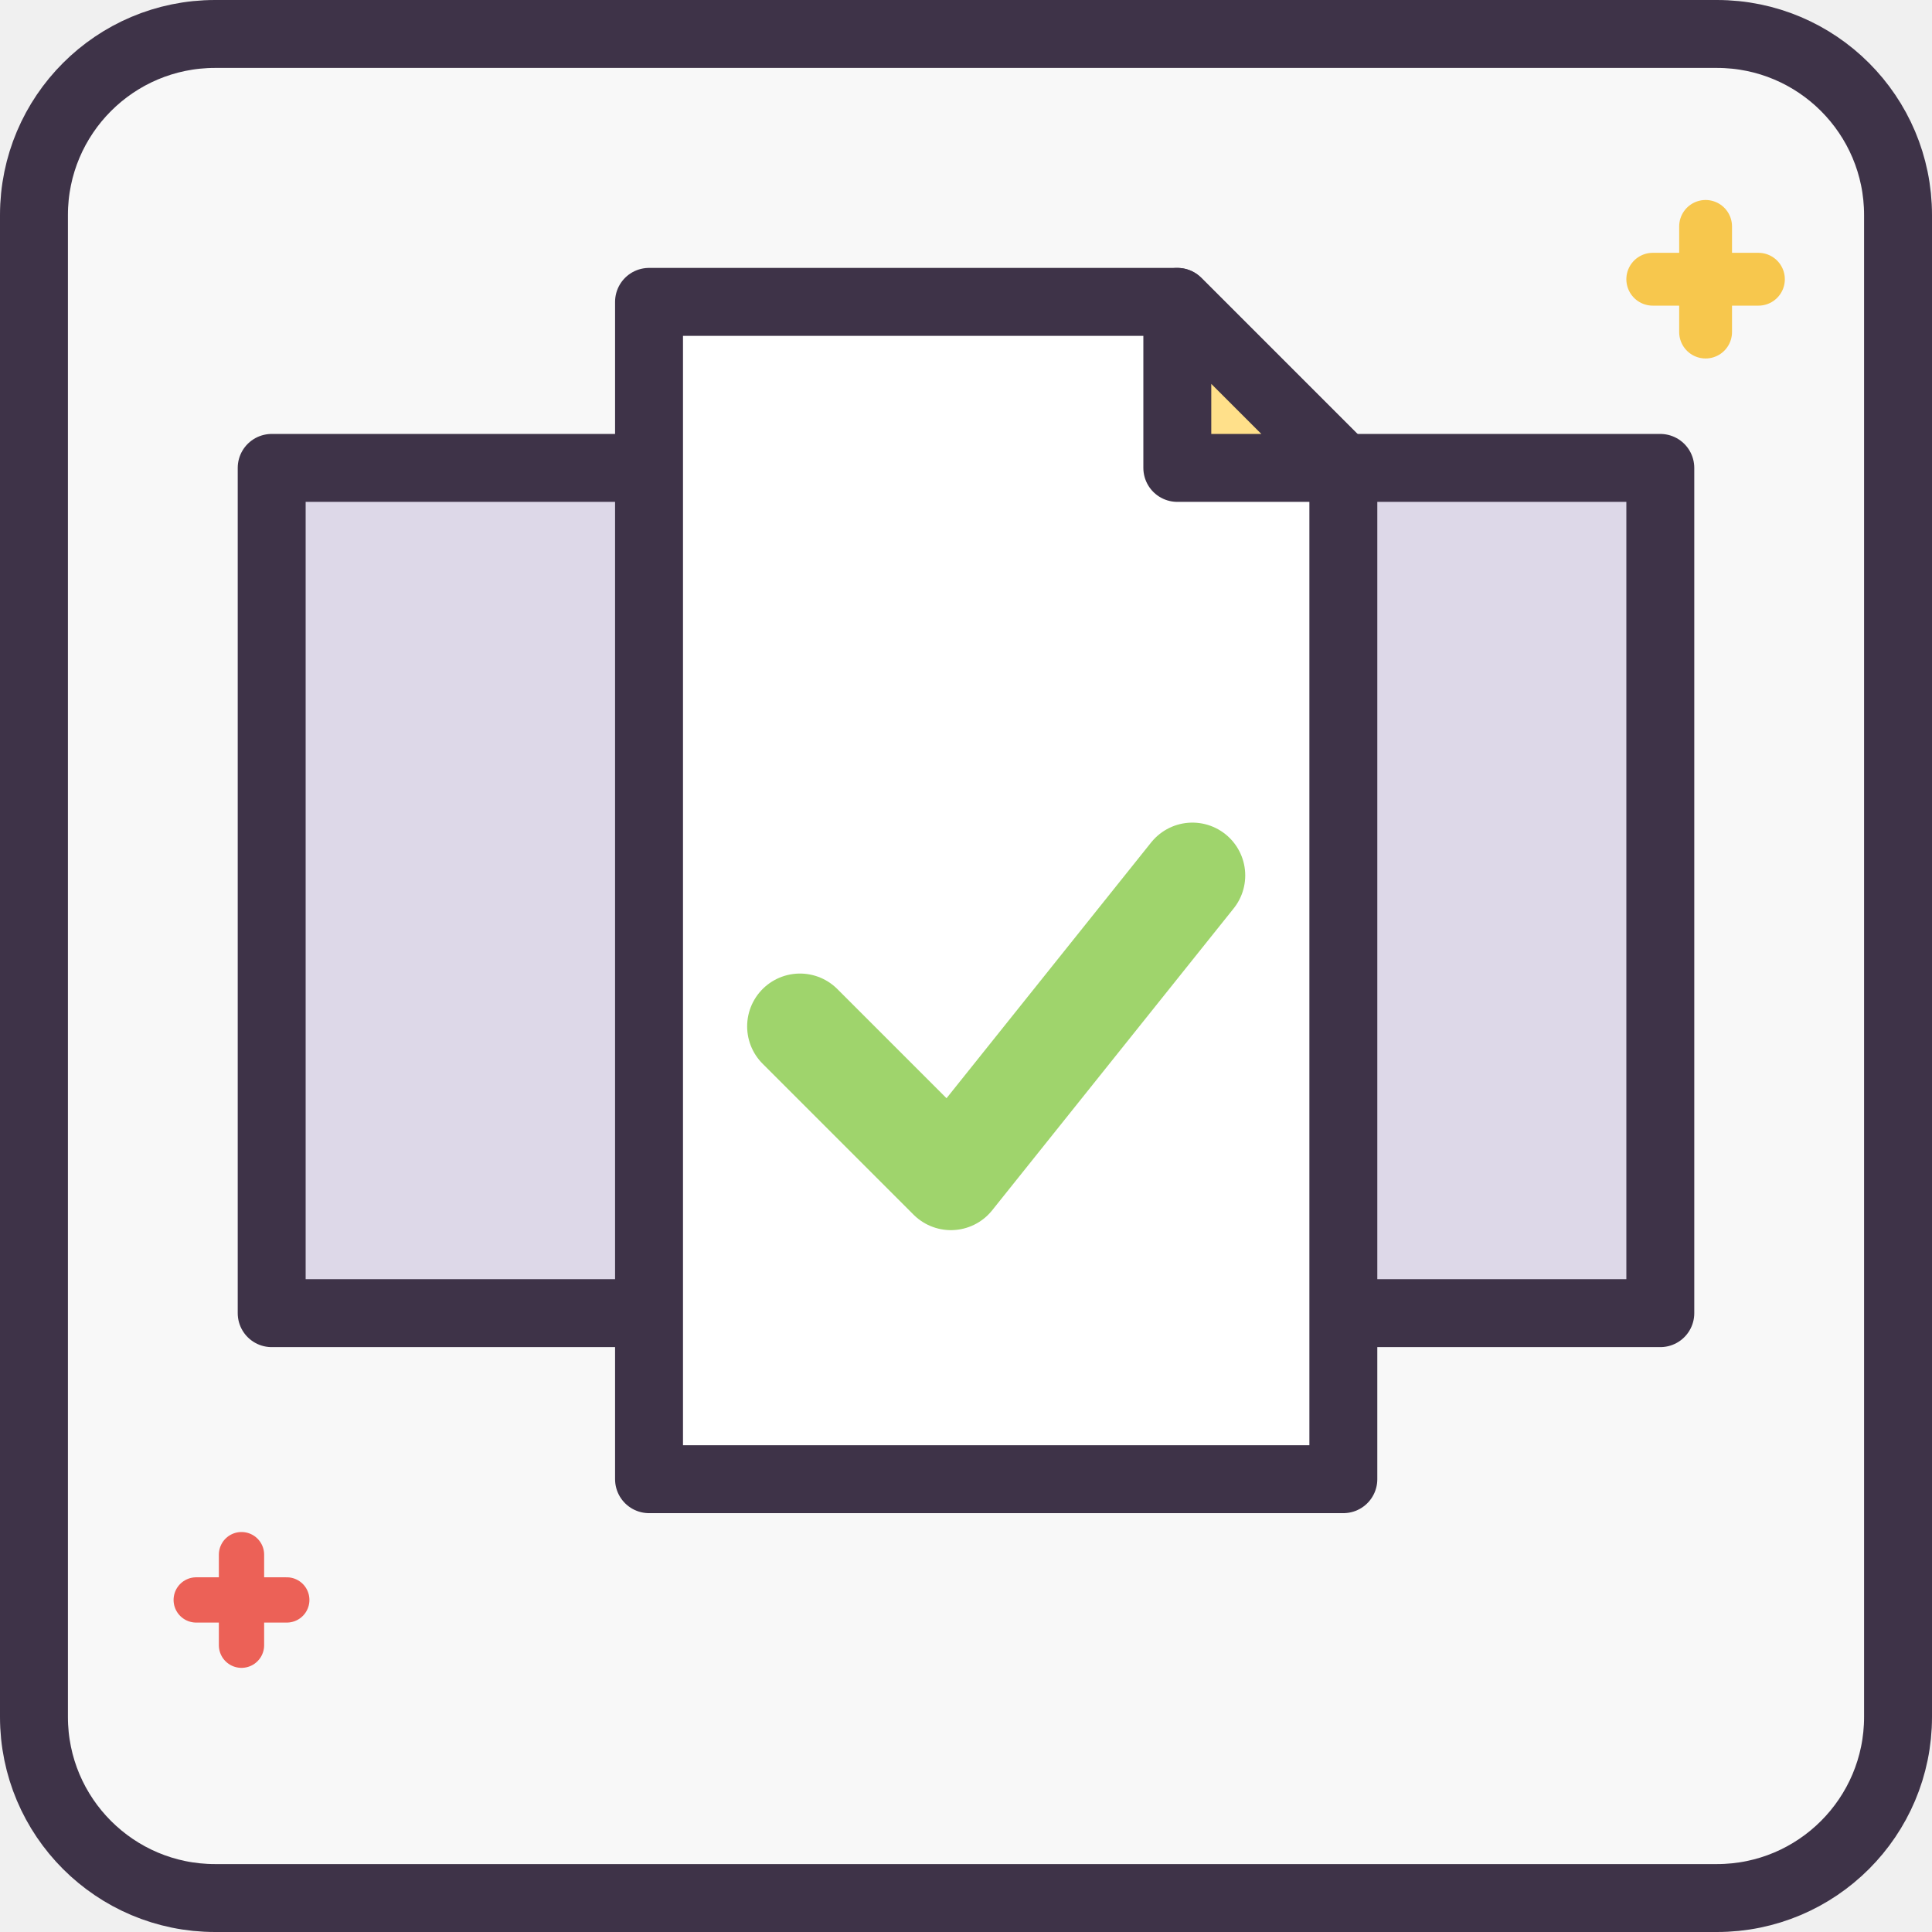
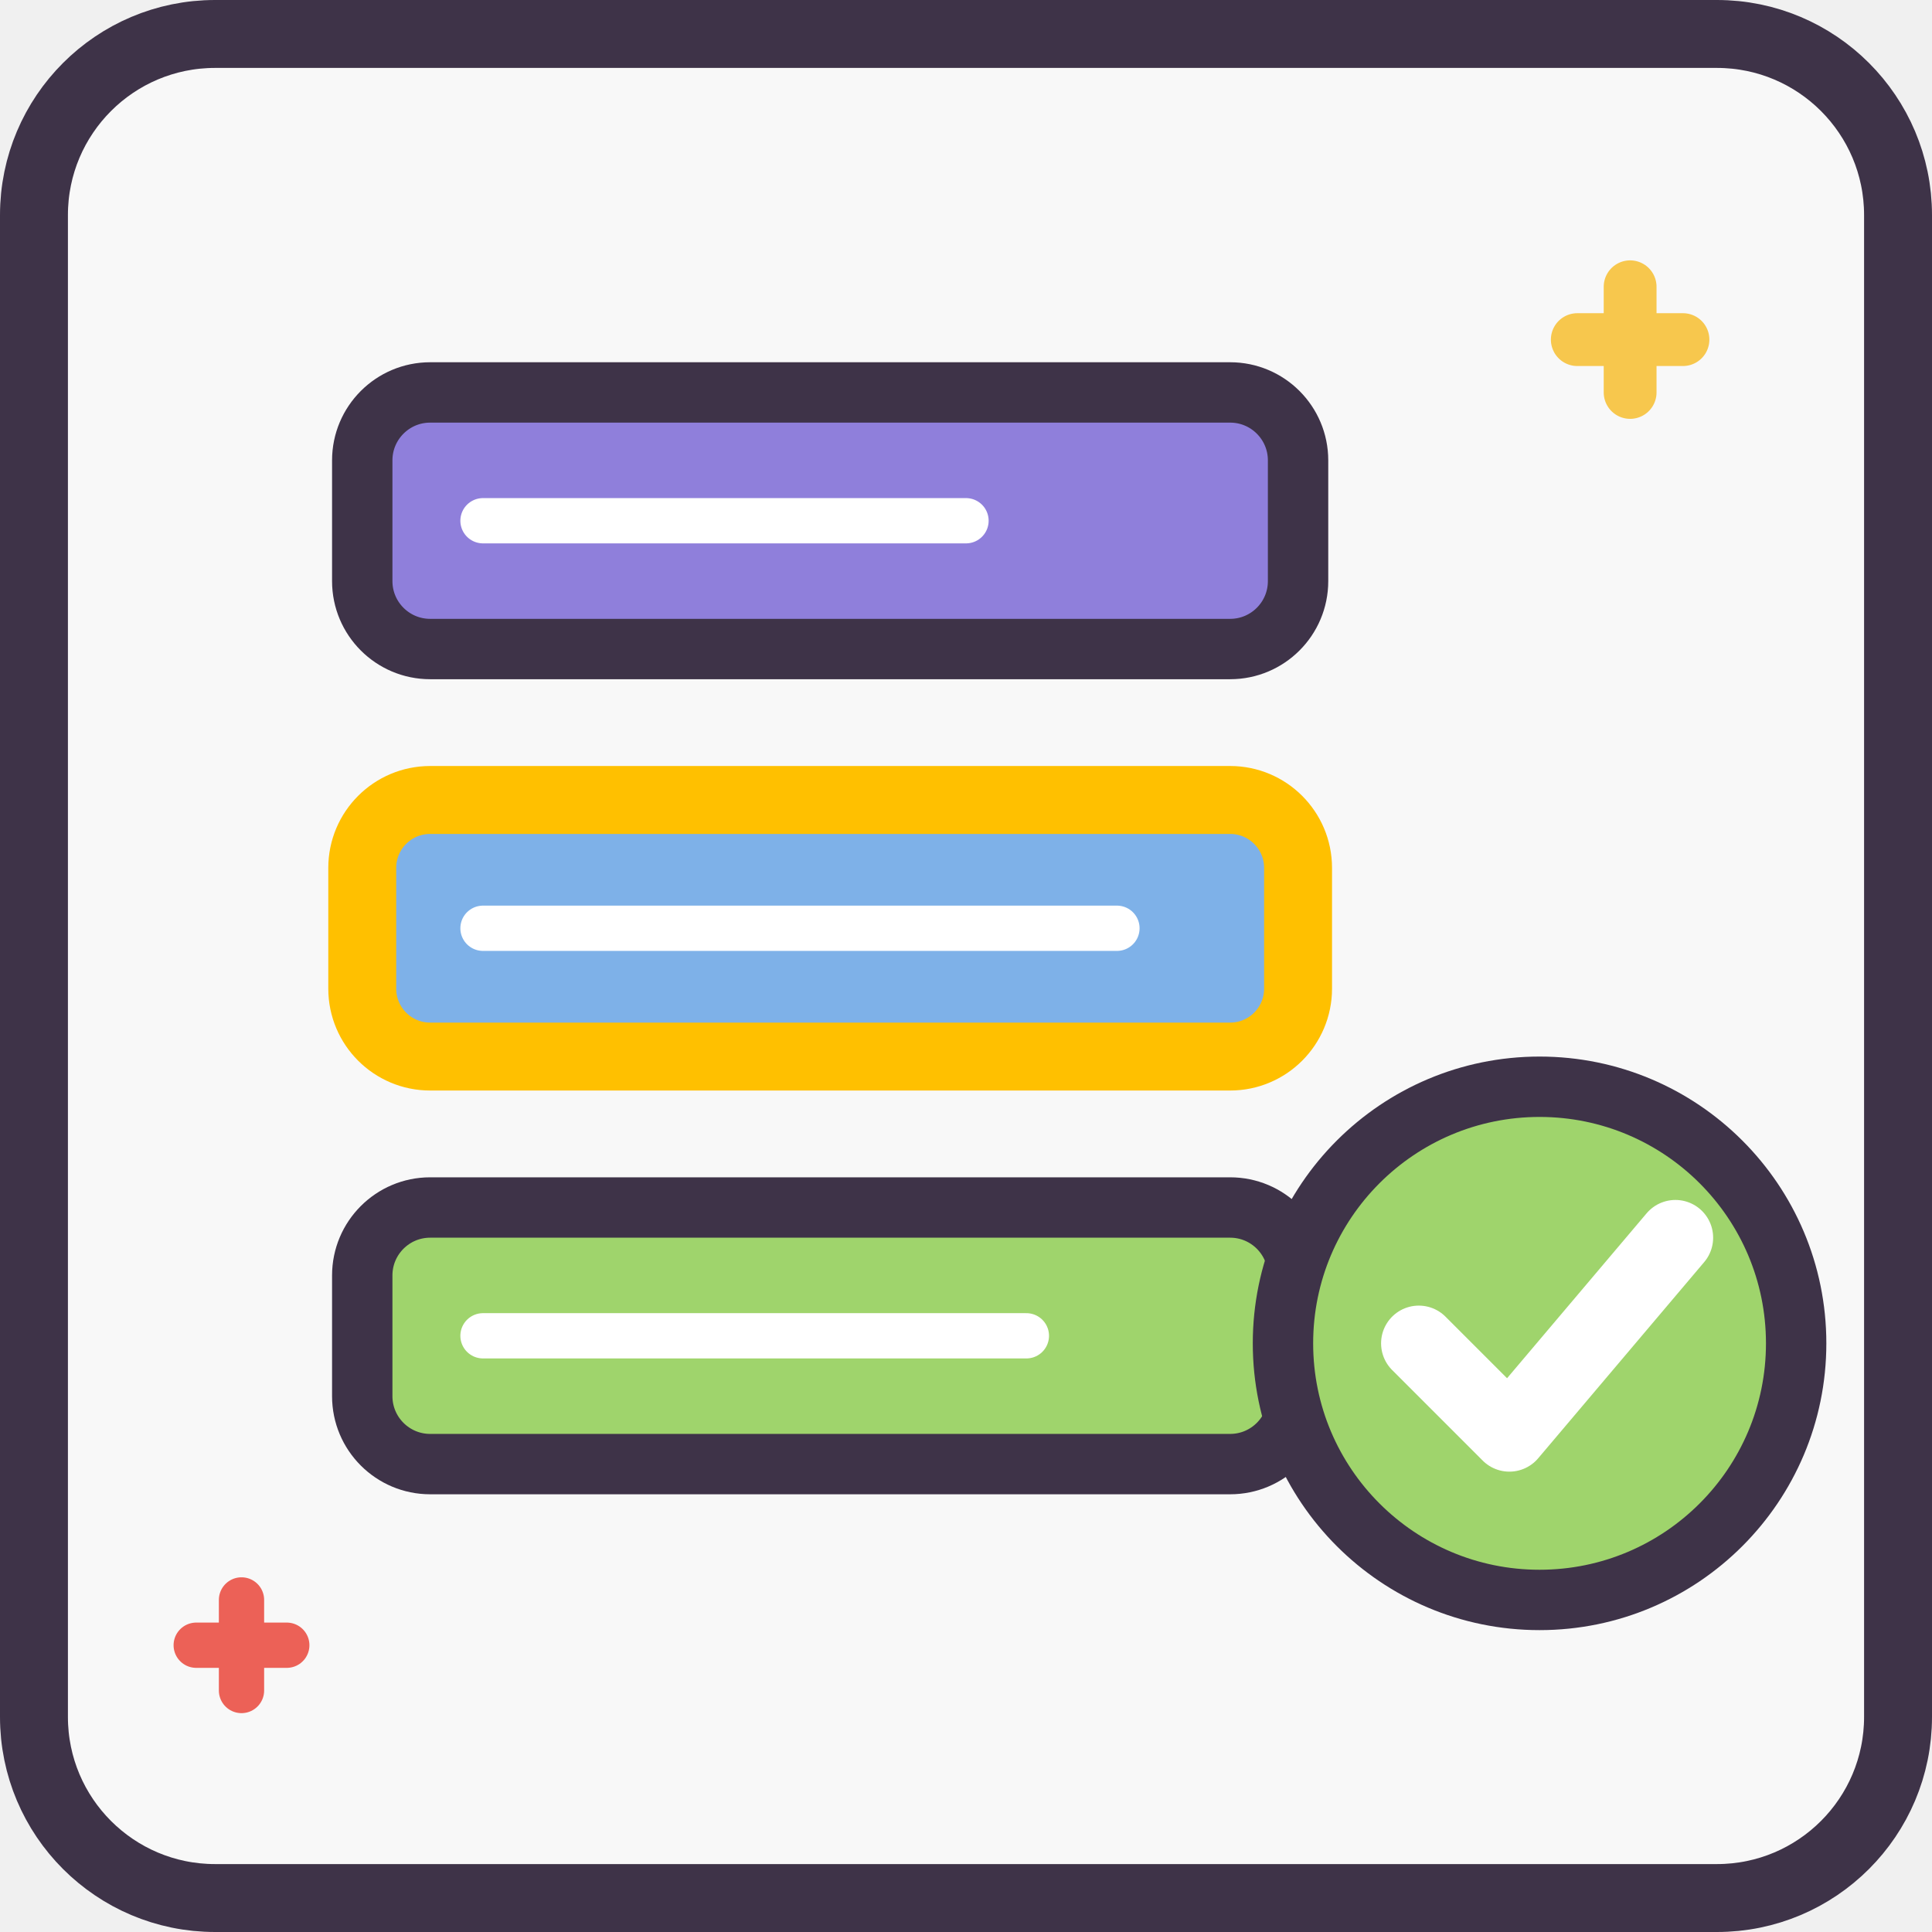
<svg xmlns="http://www.w3.org/2000/svg" viewBox="0 0 256 256">
  <rect x="4.5" y="4.5" width="247" height="247" rx="24" fill="#FFFFFF" fill-opacity="0.5" stroke="#3E3348" stroke-width="9" />
-   <rect x="36" y="62" width="60" height="112" fill="#DDD8E8" stroke="#3E3348" stroke-width="9" stroke-linejoin="round" />
-   <rect x="160" y="62" width="60" height="112" fill="#DDD8E8" stroke="#3E3348" stroke-width="9" stroke-linejoin="round" />
-   <path d="M86 40h70l22 22v134H86z" fill="#fff" stroke="#3E3348" stroke-width="9" stroke-linejoin="round" />
-   <path d="M156 40v22h22z" fill="#FFE08A" stroke="#3E3348" stroke-width="9" stroke-linejoin="round" />
-   <path d="M106 136l20 20 32-40" fill="none" stroke="#9FD46C" stroke-width="14" stroke-linecap="round" stroke-linejoin="round" />
-   <path d="M226 44v-14M219 37h14" stroke="#F7C74D" stroke-width="7" stroke-linecap="round" />
-   <path d="M32 218v-12M26 212h12" stroke="#EC6157" stroke-width="6" stroke-linecap="round" />
+   <rect x="48" y="52" width="124" height="34" rx="9" fill="#8F7FDB" stroke="#3E3348" stroke-width="8" />
+   <rect x="48" y="106" width="124" height="34" rx="9" fill="#7EB1E8" stroke="#FFC000" stroke-width="9" />
+   <rect x="48" y="160" width="124" height="34" rx="9" fill="#9FD46C" stroke="#3E3348" stroke-width="8" />
+   <g stroke="#fff" stroke-width="6" stroke-linecap="round" fill="none">
+     <path d="M64 69h64M64 123h84M64 177h72" />
+   </g>
+   <circle cx="204" cy="178" r="34" fill="#9FD46C" stroke="#3E3348" stroke-width="8" />
+   <path d="M188 178l12 12 22-26" fill="none" stroke="#fff" stroke-width="10" stroke-linecap="round" stroke-linejoin="round" />
+   <path d="M216 52v-14M209 45h14" stroke="#F7C74D" stroke-width="7" stroke-linecap="round" />
+   <path d="M32 224v-12M26 218h12" stroke="#EC6157" stroke-width="6" stroke-linecap="round" />
</svg>
